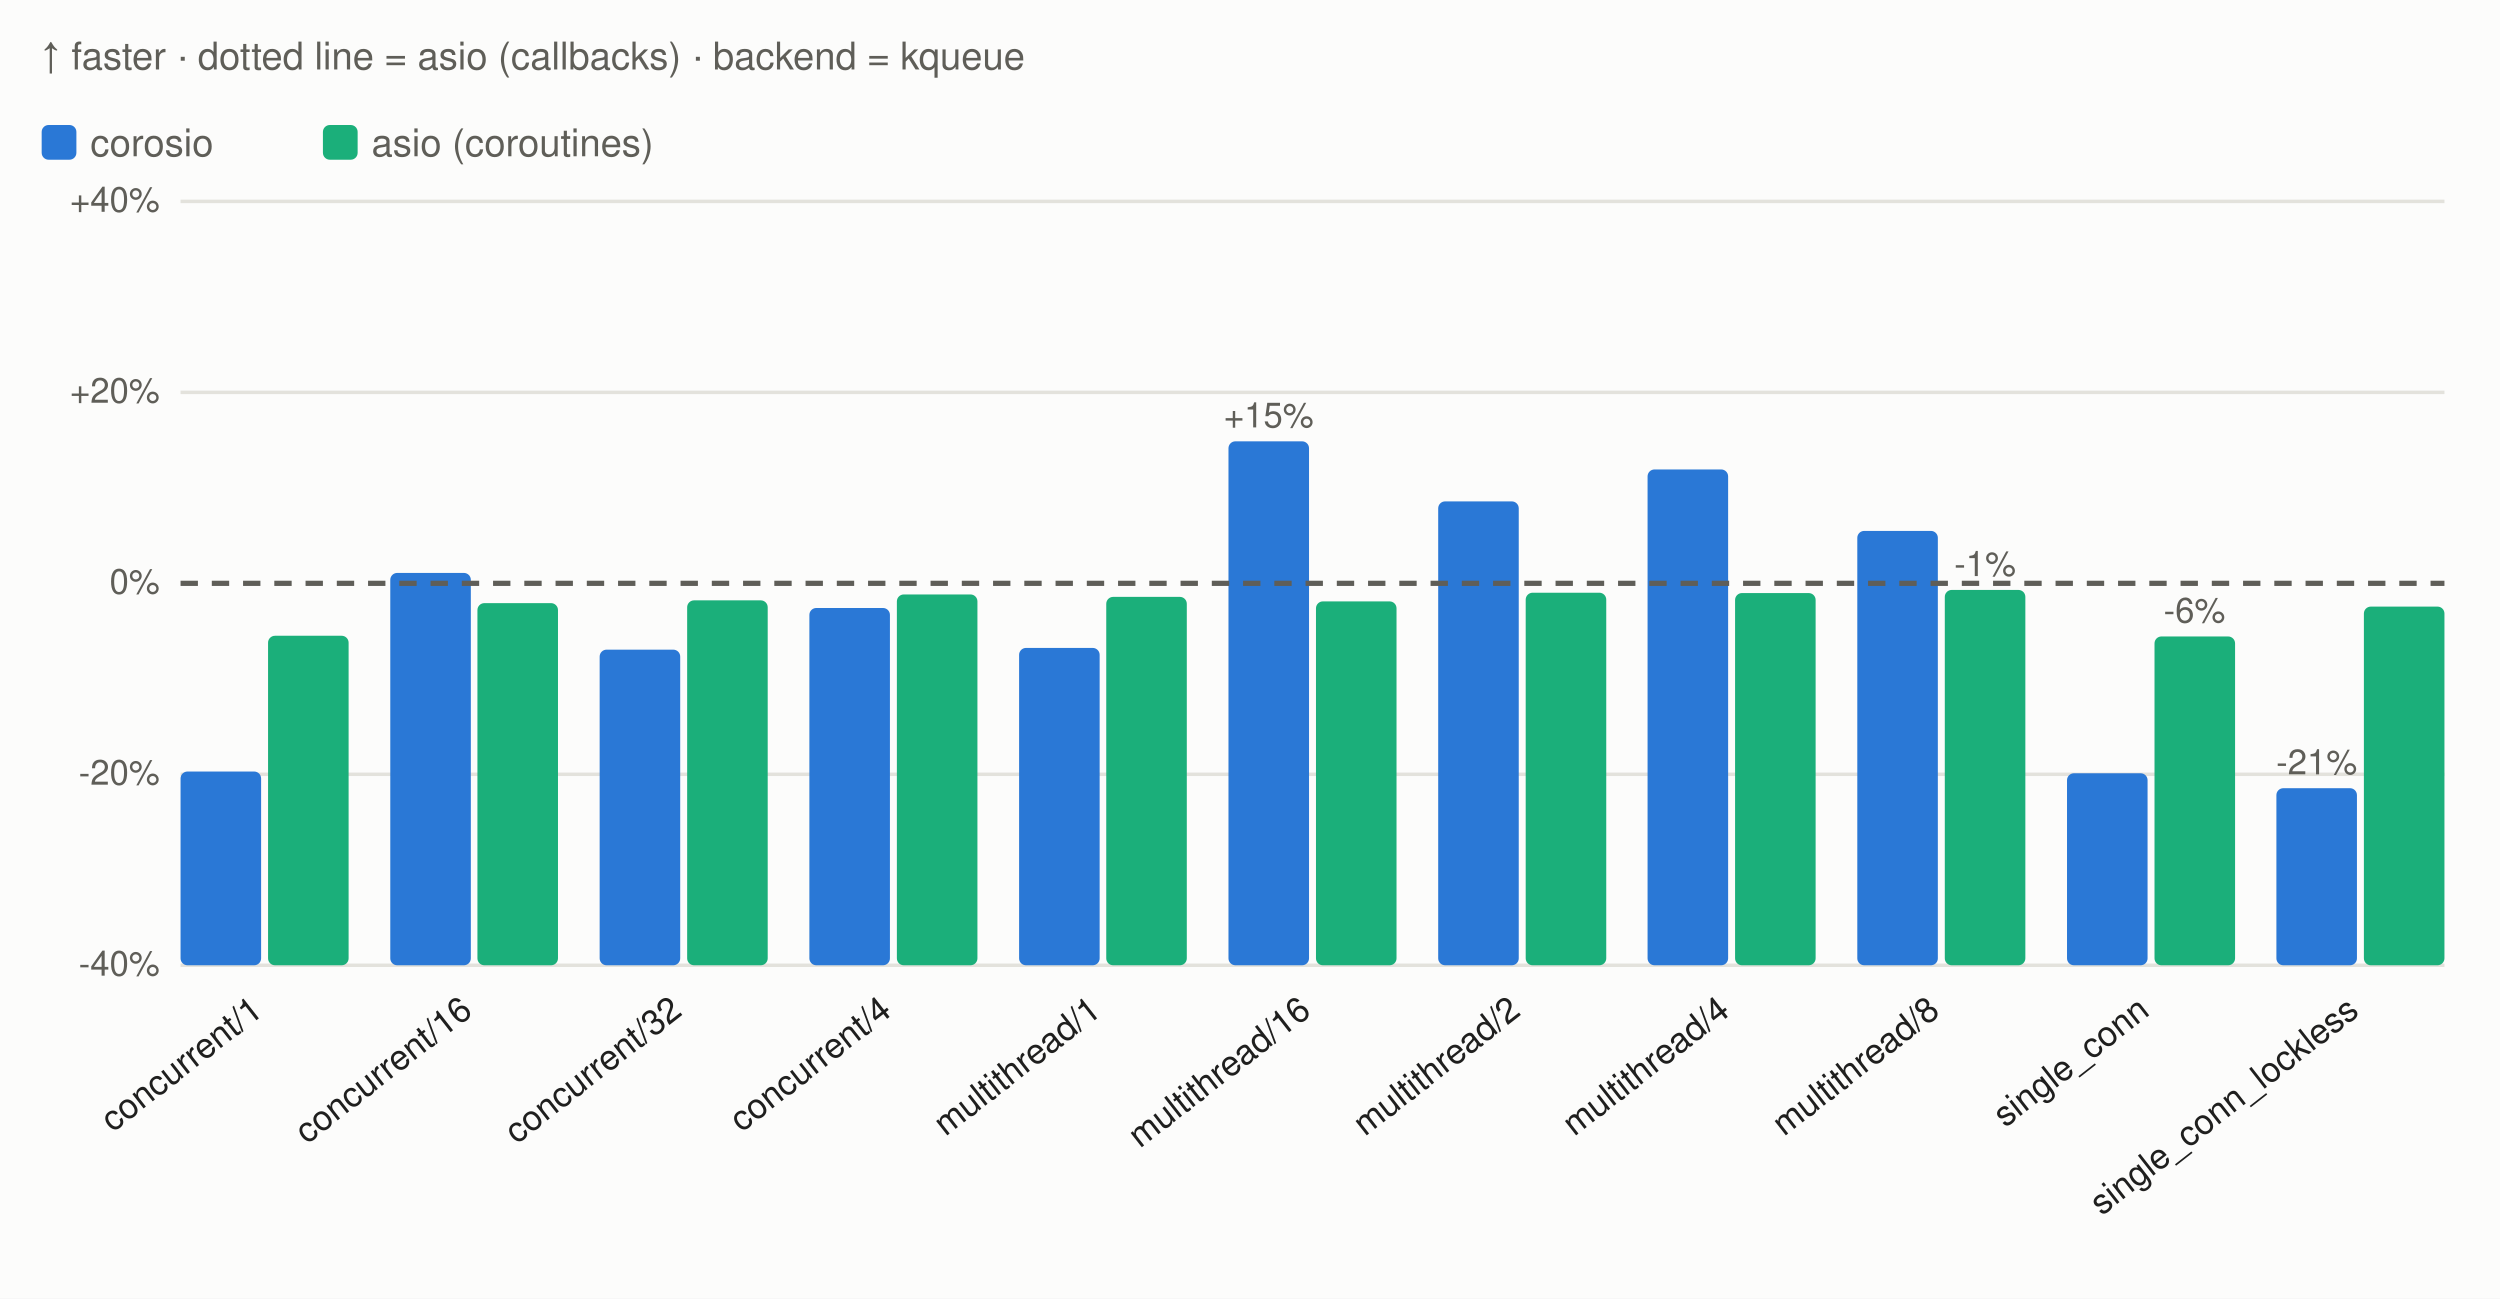
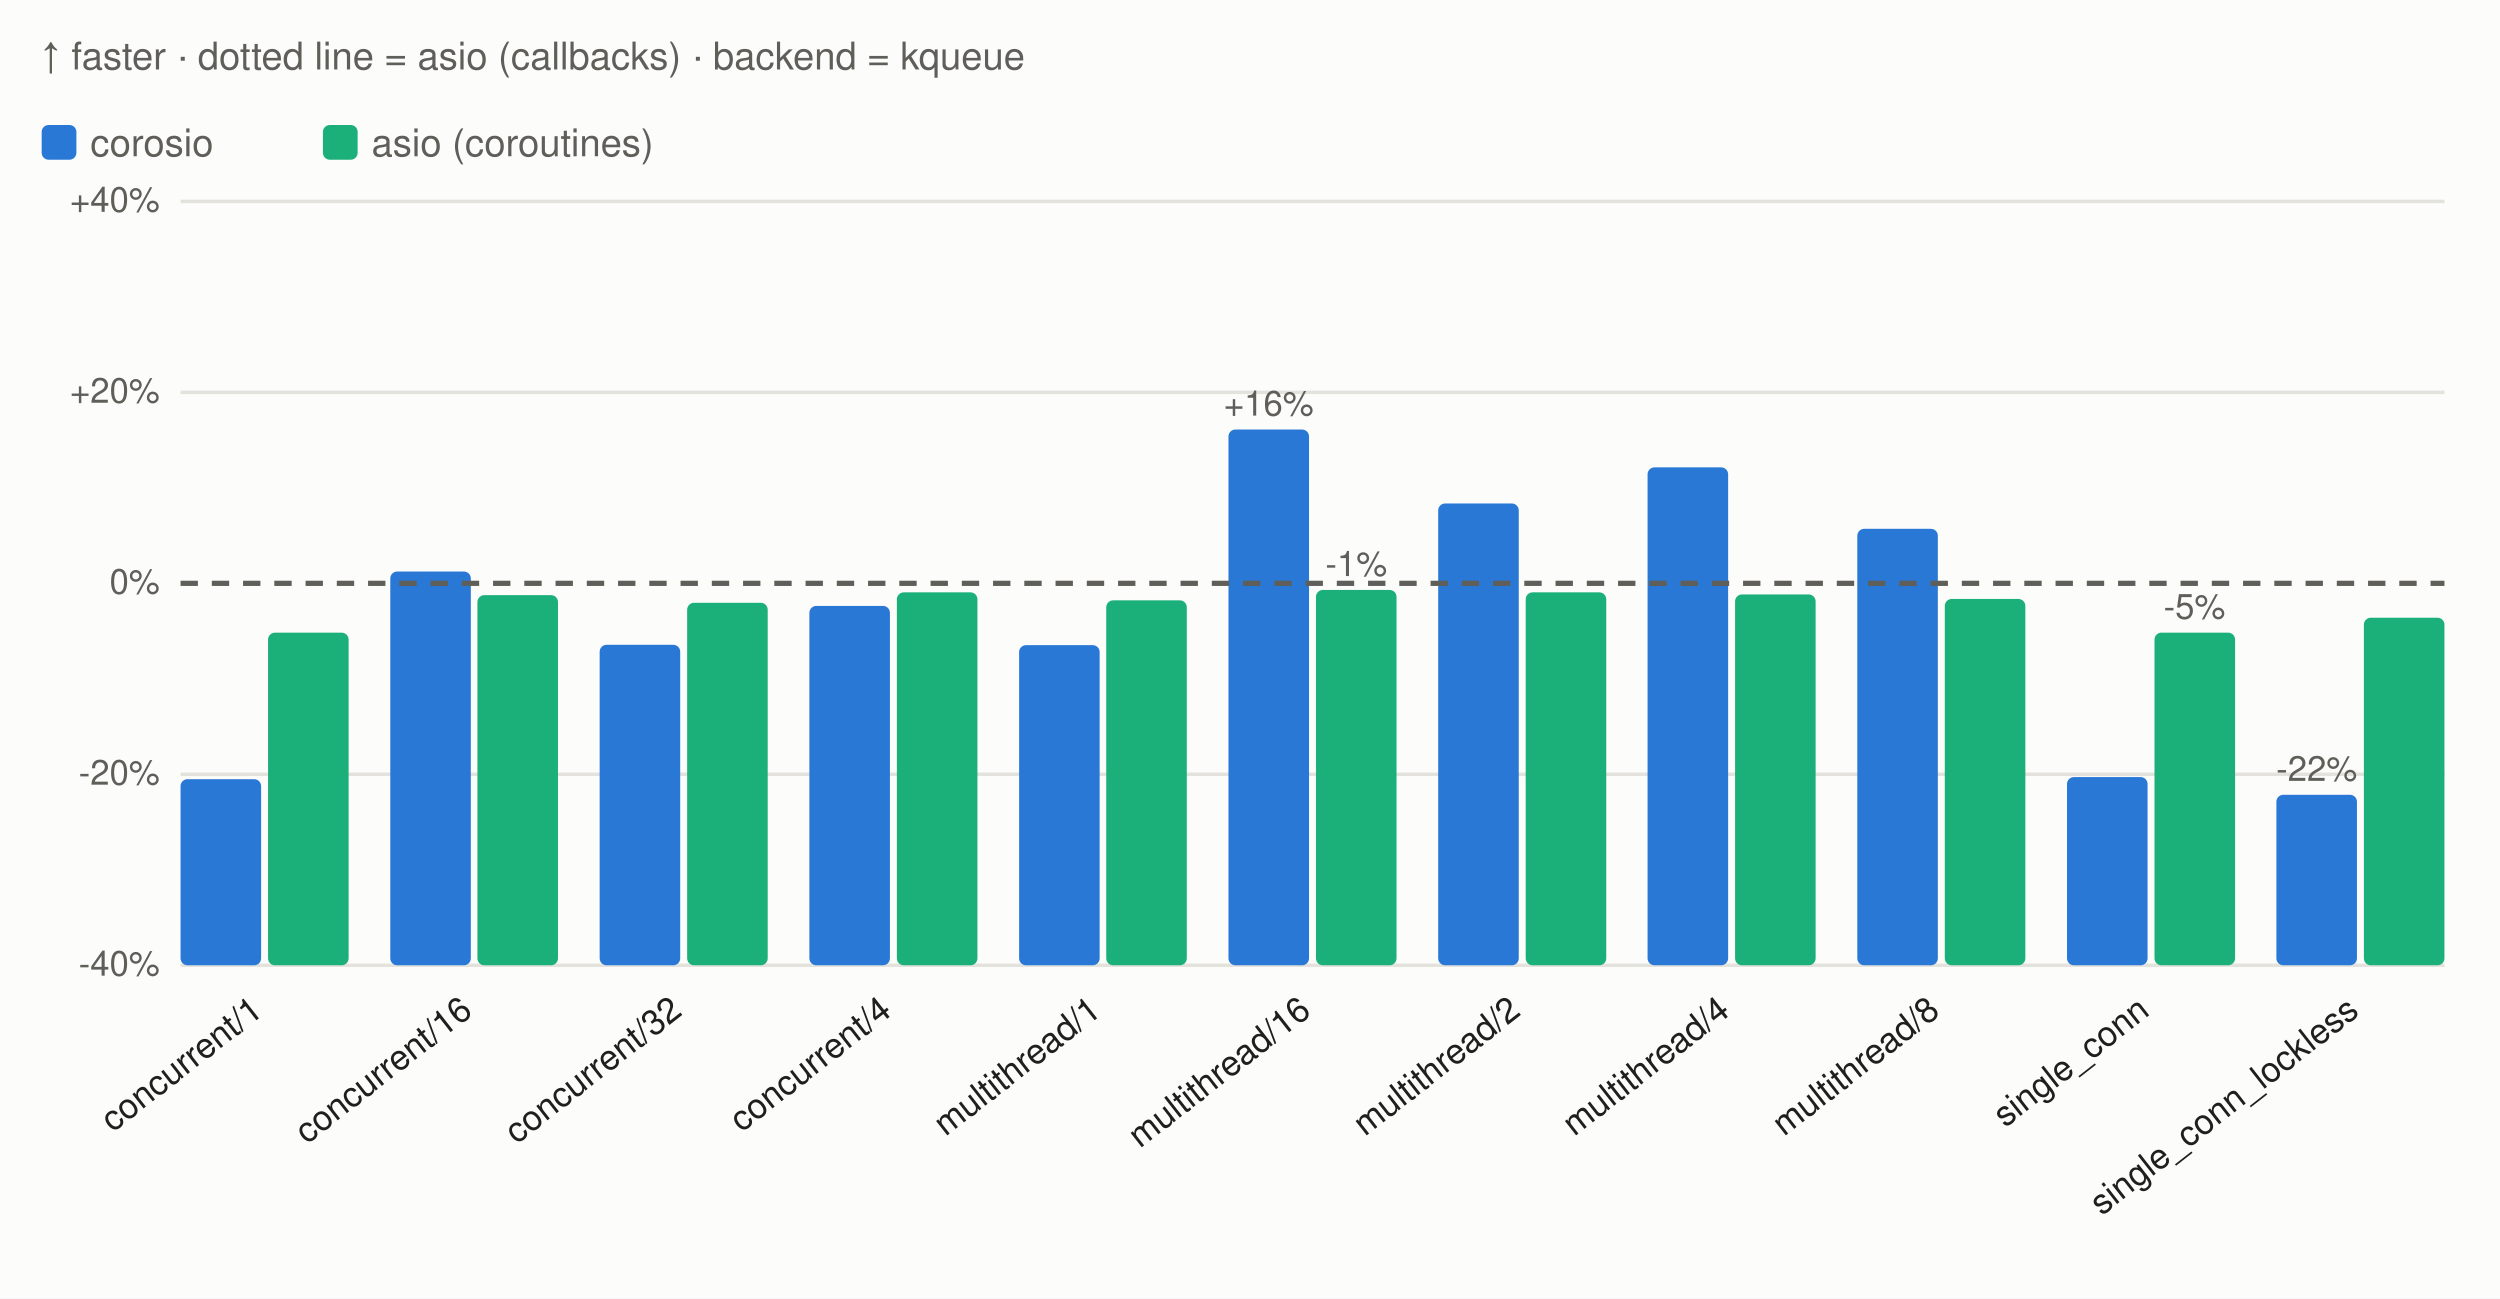
<svg xmlns="http://www.w3.org/2000/svg" class="bch-chart" width="720" height="374" viewBox="0 0 720 374">
  <style>.bch-chart{width:100%;height:auto;overflow:visible}.imageblock.bch-block{align-items:stretch}.imageblock.bch-block .content{width:100%}.bch-seg-label{fill:#ffffff;font-weight:700}html.dark .bch-exact&gt;summary.title,html.dark .bch-exact summary.title{color:var(--text-main-text-primary,#ffffff)}.boostlook .doc .openblock.bch-card{border:1px solid var(--border-border-secondary,#e3e2dc);border-radius:10px;padding:14px 14px 4px;margin-top:1.4rem;margin-bottom:1.4rem}.boostlook .doc .bch-card .imageblock.bch-block{margin-top:0;margin-bottom:0.25rem}.boostlook .doc .bch-card details.bch-exact{margin-top:0;margin-bottom:0.5rem;margin-left:0}.boostlook .doc .bch-card details.bch-exact&gt;summary{margin-left:2rem}.boostlook .doc .bch-card table.stretch,.boostlook #content .bch-card table.stretch{width:100%;margin-left:0;font-size:0.88em}.boostlook .doc .bch-card table.stretch td,.boostlook .doc .bch-card table.stretch th{padding:0.3rem 0.55rem}@media (prefers-color-scheme: dark) {.bch-surface{fill:#1a1a19}.bch-ink{fill:#ffffff}.bch-ink2{fill:#c3c2b7}.bch-grid{stroke:#3a3a38}.bch-zero{stroke:#c3c2b7}.bch-s-native{fill:#3987e5}.bch-s-uring{fill:#d95926}.bch-s-cb{fill:#199e70}.bch-div-pos{fill:#3987e5}.bch-div-neg{fill:#e66767}.bch-div-mid{fill:#383835}}html:not(.dark) .bch-surface{fill:transparent}html:not(.dark) .bch-ink{fill:#1f1f1e}html:not(.dark) .bch-ink2{fill:#5f5e58}html:not(.dark) .bch-grid{stroke:#e3e2dc}html:not(.dark) .bch-zero{stroke:#5f5e58}html:not(.dark) .bch-s-native{fill:#2a78d6}html:not(.dark) .bch-s-uring{fill:#eb6834}html:not(.dark) .bch-s-cb{fill:#1baf7a}html:not(.dark) .bch-div-pos{fill:#2a78d6}html:not(.dark) .bch-div-neg{fill:#e34948}html:not(.dark) .bch-div-mid{fill:#f0efec}html.dark .bch-surface{fill:transparent}html.dark .bch-ink{fill:#ffffff}html.dark .bch-ink2{fill:#c3c2b7}html.dark .bch-grid{stroke:#3a3a38}html.dark .bch-zero{stroke:#c3c2b7}html.dark .bch-s-native{fill:#3987e5}html.dark .bch-s-uring{fill:#d95926}html.dark .bch-s-cb{fill:#199e70}html.dark .bch-div-pos{fill:#3987e5}html.dark .bch-div-neg{fill:#e66767}html.dark .bch-div-mid{fill:#383835}</style>
  <rect width="720" height="374" class="bch-surface" fill="#fcfcfb" />
  <text x="12" y="20" font-family="-apple-system,Segoe UI,Helvetica,Arial,sans-serif" font-size="11" class="bch-ink2" fill="#5f5e58">↑ faster · dotted line = asio (callbacks) · backend = kqueue</text>
  <rect x="12" y="36" width="10" height="10" rx="2" class="bch-s-native" fill="#2a78d6" />
  <text x="26" y="45" font-family="-apple-system,Segoe UI,Helvetica,Arial,sans-serif" font-size="11" class="bch-ink2" fill="#5f5e58">corosio</text>
  <rect x="93" y="36" width="10" height="10" rx="2" class="bch-s-cb" fill="#1baf7a" />
  <text x="107" y="45" font-family="-apple-system,Segoe UI,Helvetica,Arial,sans-serif" font-size="11" class="bch-ink2" fill="#5f5e58">asio (coroutines)</text>
  <line x1="52" y1="278.0" x2="704" y2="278.0" class="bch-grid" stroke="#e3e2dc" stroke-width="1" />
  <text x="46" y="281.0" font-family="-apple-system,Segoe UI,Helvetica,Arial,sans-serif" font-size="10" class="bch-ink2" fill="#5f5e58" text-anchor="end">-40%</text>
  <line x1="52" y1="223.0" x2="704" y2="223.0" class="bch-grid" stroke="#e3e2dc" stroke-width="1" />
  <text x="46" y="226.0" font-family="-apple-system,Segoe UI,Helvetica,Arial,sans-serif" font-size="10" class="bch-ink2" fill="#5f5e58" text-anchor="end">-20%</text>
  <line x1="52" y1="113.0" x2="704" y2="113.0" class="bch-grid" stroke="#e3e2dc" stroke-width="1" />
  <text x="46" y="116.0" font-family="-apple-system,Segoe UI,Helvetica,Arial,sans-serif" font-size="10" class="bch-ink2" fill="#5f5e58" text-anchor="end">+20%</text>
  <line x1="52" y1="58.0" x2="704" y2="58.0" class="bch-grid" stroke="#e3e2dc" stroke-width="1" />
  <text x="46" y="61.0" font-family="-apple-system,Segoe UI,Helvetica,Arial,sans-serif" font-size="10" class="bch-ink2" fill="#5f5e58" text-anchor="end">+40%</text>
  <text x="46" y="171.0" font-family="-apple-system,Segoe UI,Helvetica,Arial,sans-serif" font-size="10" class="bch-ink2" fill="#5f5e58" text-anchor="end">0%</text>
-   <rect x="52.0" y="222.2" width="23.2" height="55.8" rx="2" class="bch-s-native" fill="#2a78d6" />
-   <rect x="77.2" y="183.1" width="23.2" height="94.9" rx="2" class="bch-s-cb" fill="#1baf7a" />
+   <rect x="52.0" y="224.4" width="23.2" height="53.6" rx="2" class="bch-s-native" fill="#2a78d6" />
+   <rect x="77.2" y="182.2" width="23.2" height="95.8" rx="2" class="bch-s-cb" fill="#1baf7a" />
  <text x="76.2" y="292.0" font-family="-apple-system,Segoe UI,Helvetica,Arial,sans-serif" font-size="10" class="bch-ink" fill="#1f1f1e" text-anchor="end" transform="rotate(-38 76.2 292.0)">concurrent/1</text>
-   <rect x="112.4" y="165.0" width="23.2" height="113.0" rx="2" class="bch-s-native" fill="#2a78d6" />
-   <rect x="137.5" y="173.7" width="23.2" height="104.3" rx="2" class="bch-s-cb" fill="#1baf7a" />
+   <rect x="112.4" y="164.6" width="23.2" height="113.4" rx="2" class="bch-s-native" fill="#2a78d6" />
+   <rect x="137.5" y="171.4" width="23.2" height="106.6" rx="2" class="bch-s-cb" fill="#1baf7a" />
  <text x="136.5" y="292.0" font-family="-apple-system,Segoe UI,Helvetica,Arial,sans-serif" font-size="10" class="bch-ink" fill="#1f1f1e" text-anchor="end" transform="rotate(-38 136.5 292.0)">concurrent/16</text>
-   <rect x="172.7" y="187.1" width="23.2" height="90.9" rx="2" class="bch-s-native" fill="#2a78d6" />
-   <rect x="197.9" y="172.9" width="23.2" height="105.1" rx="2" class="bch-s-cb" fill="#1baf7a" />
+   <rect x="172.7" y="185.7" width="23.2" height="92.3" rx="2" class="bch-s-native" fill="#2a78d6" />
+   <rect x="197.9" y="173.6" width="23.2" height="104.4" rx="2" class="bch-s-cb" fill="#1baf7a" />
  <text x="196.9" y="292.0" font-family="-apple-system,Segoe UI,Helvetica,Arial,sans-serif" font-size="10" class="bch-ink" fill="#1f1f1e" text-anchor="end" transform="rotate(-38 196.9 292.0)">concurrent/32</text>
-   <rect x="233.1" y="175.1" width="23.2" height="102.9" rx="2" class="bch-s-native" fill="#2a78d6" />
-   <rect x="258.3" y="171.2" width="23.2" height="106.8" rx="2" class="bch-s-cb" fill="#1baf7a" />
+   <rect x="233.1" y="174.5" width="23.2" height="103.5" rx="2" class="bch-s-native" fill="#2a78d6" />
+   <rect x="258.3" y="170.6" width="23.2" height="107.4" rx="2" class="bch-s-cb" fill="#1baf7a" />
  <text x="257.3" y="292.0" font-family="-apple-system,Segoe UI,Helvetica,Arial,sans-serif" font-size="10" class="bch-ink" fill="#1f1f1e" text-anchor="end" transform="rotate(-38 257.3 292.0)">concurrent/4</text>
-   <rect x="293.5" y="186.6" width="23.2" height="91.4" rx="2" class="bch-s-native" fill="#2a78d6" />
-   <rect x="318.6" y="171.9" width="23.2" height="106.1" rx="2" class="bch-s-cb" fill="#1baf7a" />
+   <rect x="293.5" y="185.8" width="23.2" height="92.2" rx="2" class="bch-s-native" fill="#2a78d6" />
+   <rect x="318.6" y="172.9" width="23.2" height="105.1" rx="2" class="bch-s-cb" fill="#1baf7a" />
  <text x="317.6" y="292.0" font-family="-apple-system,Segoe UI,Helvetica,Arial,sans-serif" font-size="10" class="bch-ink" fill="#1f1f1e" text-anchor="end" transform="rotate(-38 317.6 292.0)">multithread/1</text>
-   <rect x="353.8" y="127.1" width="23.2" height="150.9" rx="2" class="bch-s-native" fill="#2a78d6" />
-   <text x="365.4" y="123.1" font-family="-apple-system,Segoe UI,Helvetica,Arial,sans-serif" font-size="10" class="bch-ink2" fill="#5f5e58" text-anchor="middle">+15%</text>
-   <rect x="379.0" y="173.2" width="23.2" height="104.8" rx="2" class="bch-s-cb" fill="#1baf7a" />
+   <rect x="353.8" y="123.7" width="23.2" height="154.3" rx="2" class="bch-s-native" fill="#2a78d6" />
+   <text x="365.4" y="119.7" font-family="-apple-system,Segoe UI,Helvetica,Arial,sans-serif" font-size="10" class="bch-ink2" fill="#5f5e58" text-anchor="middle">+16%</text>
+   <rect x="379.0" y="169.9" width="23.2" height="108.1" rx="2" class="bch-s-cb" fill="#1baf7a" />
+   <text x="390.6" y="165.9" font-family="-apple-system,Segoe UI,Helvetica,Arial,sans-serif" font-size="10" class="bch-ink2" fill="#5f5e58" text-anchor="middle">-1%</text>
  <text x="378.0" y="292.0" font-family="-apple-system,Segoe UI,Helvetica,Arial,sans-serif" font-size="10" class="bch-ink" fill="#1f1f1e" text-anchor="end" transform="rotate(-38 378.0 292.0)">multithread/16</text>
-   <rect x="414.2" y="144.4" width="23.2" height="133.6" rx="2" class="bch-s-native" fill="#2a78d6" />
-   <rect x="439.4" y="170.7" width="23.2" height="107.3" rx="2" class="bch-s-cb" fill="#1baf7a" />
+   <rect x="414.2" y="145.0" width="23.2" height="133.0" rx="2" class="bch-s-native" fill="#2a78d6" />
+   <rect x="439.4" y="170.6" width="23.2" height="107.4" rx="2" class="bch-s-cb" fill="#1baf7a" />
  <text x="438.4" y="292.0" font-family="-apple-system,Segoe UI,Helvetica,Arial,sans-serif" font-size="10" class="bch-ink" fill="#1f1f1e" text-anchor="end" transform="rotate(-38 438.4 292.0)">multithread/2</text>
-   <rect x="474.5" y="135.2" width="23.2" height="142.8" rx="2" class="bch-s-native" fill="#2a78d6" />
-   <rect x="499.7" y="170.8" width="23.2" height="107.2" rx="2" class="bch-s-cb" fill="#1baf7a" />
+   <rect x="474.5" y="134.6" width="23.2" height="143.4" rx="2" class="bch-s-native" fill="#2a78d6" />
+   <rect x="499.7" y="171.2" width="23.2" height="106.8" rx="2" class="bch-s-cb" fill="#1baf7a" />
  <text x="498.7" y="292.0" font-family="-apple-system,Segoe UI,Helvetica,Arial,sans-serif" font-size="10" class="bch-ink" fill="#1f1f1e" text-anchor="end" transform="rotate(-38 498.7 292.0)">multithread/4</text>
-   <rect x="534.9" y="152.9" width="23.2" height="125.1" rx="2" class="bch-s-native" fill="#2a78d6" />
-   <rect x="560.1" y="169.9" width="23.2" height="108.1" rx="2" class="bch-s-cb" fill="#1baf7a" />
-   <text x="571.7" y="165.9" font-family="-apple-system,Segoe UI,Helvetica,Arial,sans-serif" font-size="10" class="bch-ink2" fill="#5f5e58" text-anchor="middle">-1%</text>
+   <rect x="534.9" y="152.3" width="23.2" height="125.7" rx="2" class="bch-s-native" fill="#2a78d6" />
+   <rect x="560.1" y="172.5" width="23.2" height="105.5" rx="2" class="bch-s-cb" fill="#1baf7a" />
  <text x="559.1" y="292.0" font-family="-apple-system,Segoe UI,Helvetica,Arial,sans-serif" font-size="10" class="bch-ink" fill="#1f1f1e" text-anchor="end" transform="rotate(-38 559.1 292.0)">multithread/8</text>
-   <rect x="595.3" y="222.7" width="23.2" height="55.3" rx="2" class="bch-s-native" fill="#2a78d6" />
-   <rect x="620.5" y="183.3" width="23.2" height="94.7" rx="2" class="bch-s-cb" fill="#1baf7a" />
-   <text x="632.0" y="179.3" font-family="-apple-system,Segoe UI,Helvetica,Arial,sans-serif" font-size="10" class="bch-ink2" fill="#5f5e58" text-anchor="middle">-6%</text>
+   <rect x="595.3" y="223.8" width="23.2" height="54.2" rx="2" class="bch-s-native" fill="#2a78d6" />
+   <rect x="620.5" y="182.2" width="23.2" height="95.8" rx="2" class="bch-s-cb" fill="#1baf7a" />
+   <text x="632.0" y="178.2" font-family="-apple-system,Segoe UI,Helvetica,Arial,sans-serif" font-size="10" class="bch-ink2" fill="#5f5e58" text-anchor="middle">-5%</text>
  <text x="619.5" y="292.0" font-family="-apple-system,Segoe UI,Helvetica,Arial,sans-serif" font-size="10" class="bch-ink" fill="#1f1f1e" text-anchor="end" transform="rotate(-38 619.5 292.0)">single_conn</text>
-   <rect x="655.6" y="227.0" width="23.2" height="51.0" rx="2" class="bch-s-native" fill="#2a78d6" />
-   <text x="667.2" y="223.0" font-family="-apple-system,Segoe UI,Helvetica,Arial,sans-serif" font-size="10" class="bch-ink2" fill="#5f5e58" text-anchor="middle">-21%</text>
-   <rect x="680.8" y="174.7" width="23.2" height="103.3" rx="2" class="bch-s-cb" fill="#1baf7a" />
+   <rect x="655.6" y="228.9" width="23.2" height="49.1" rx="2" class="bch-s-native" fill="#2a78d6" />
+   <text x="667.2" y="224.9" font-family="-apple-system,Segoe UI,Helvetica,Arial,sans-serif" font-size="10" class="bch-ink2" fill="#5f5e58" text-anchor="middle">-22%</text>
+   <rect x="680.8" y="177.9" width="23.2" height="100.1" rx="2" class="bch-s-cb" fill="#1baf7a" />
  <text x="679.8" y="292.0" font-family="-apple-system,Segoe UI,Helvetica,Arial,sans-serif" font-size="10" class="bch-ink" fill="#1f1f1e" text-anchor="end" transform="rotate(-38 679.8 292.0)">single_conn_lockless</text>
  <line x1="52" y1="168.0" x2="704" y2="168.0" class="bch-zero" stroke="#5f5e58" stroke-width="1.5" stroke-dasharray="5 4" />
</svg>
